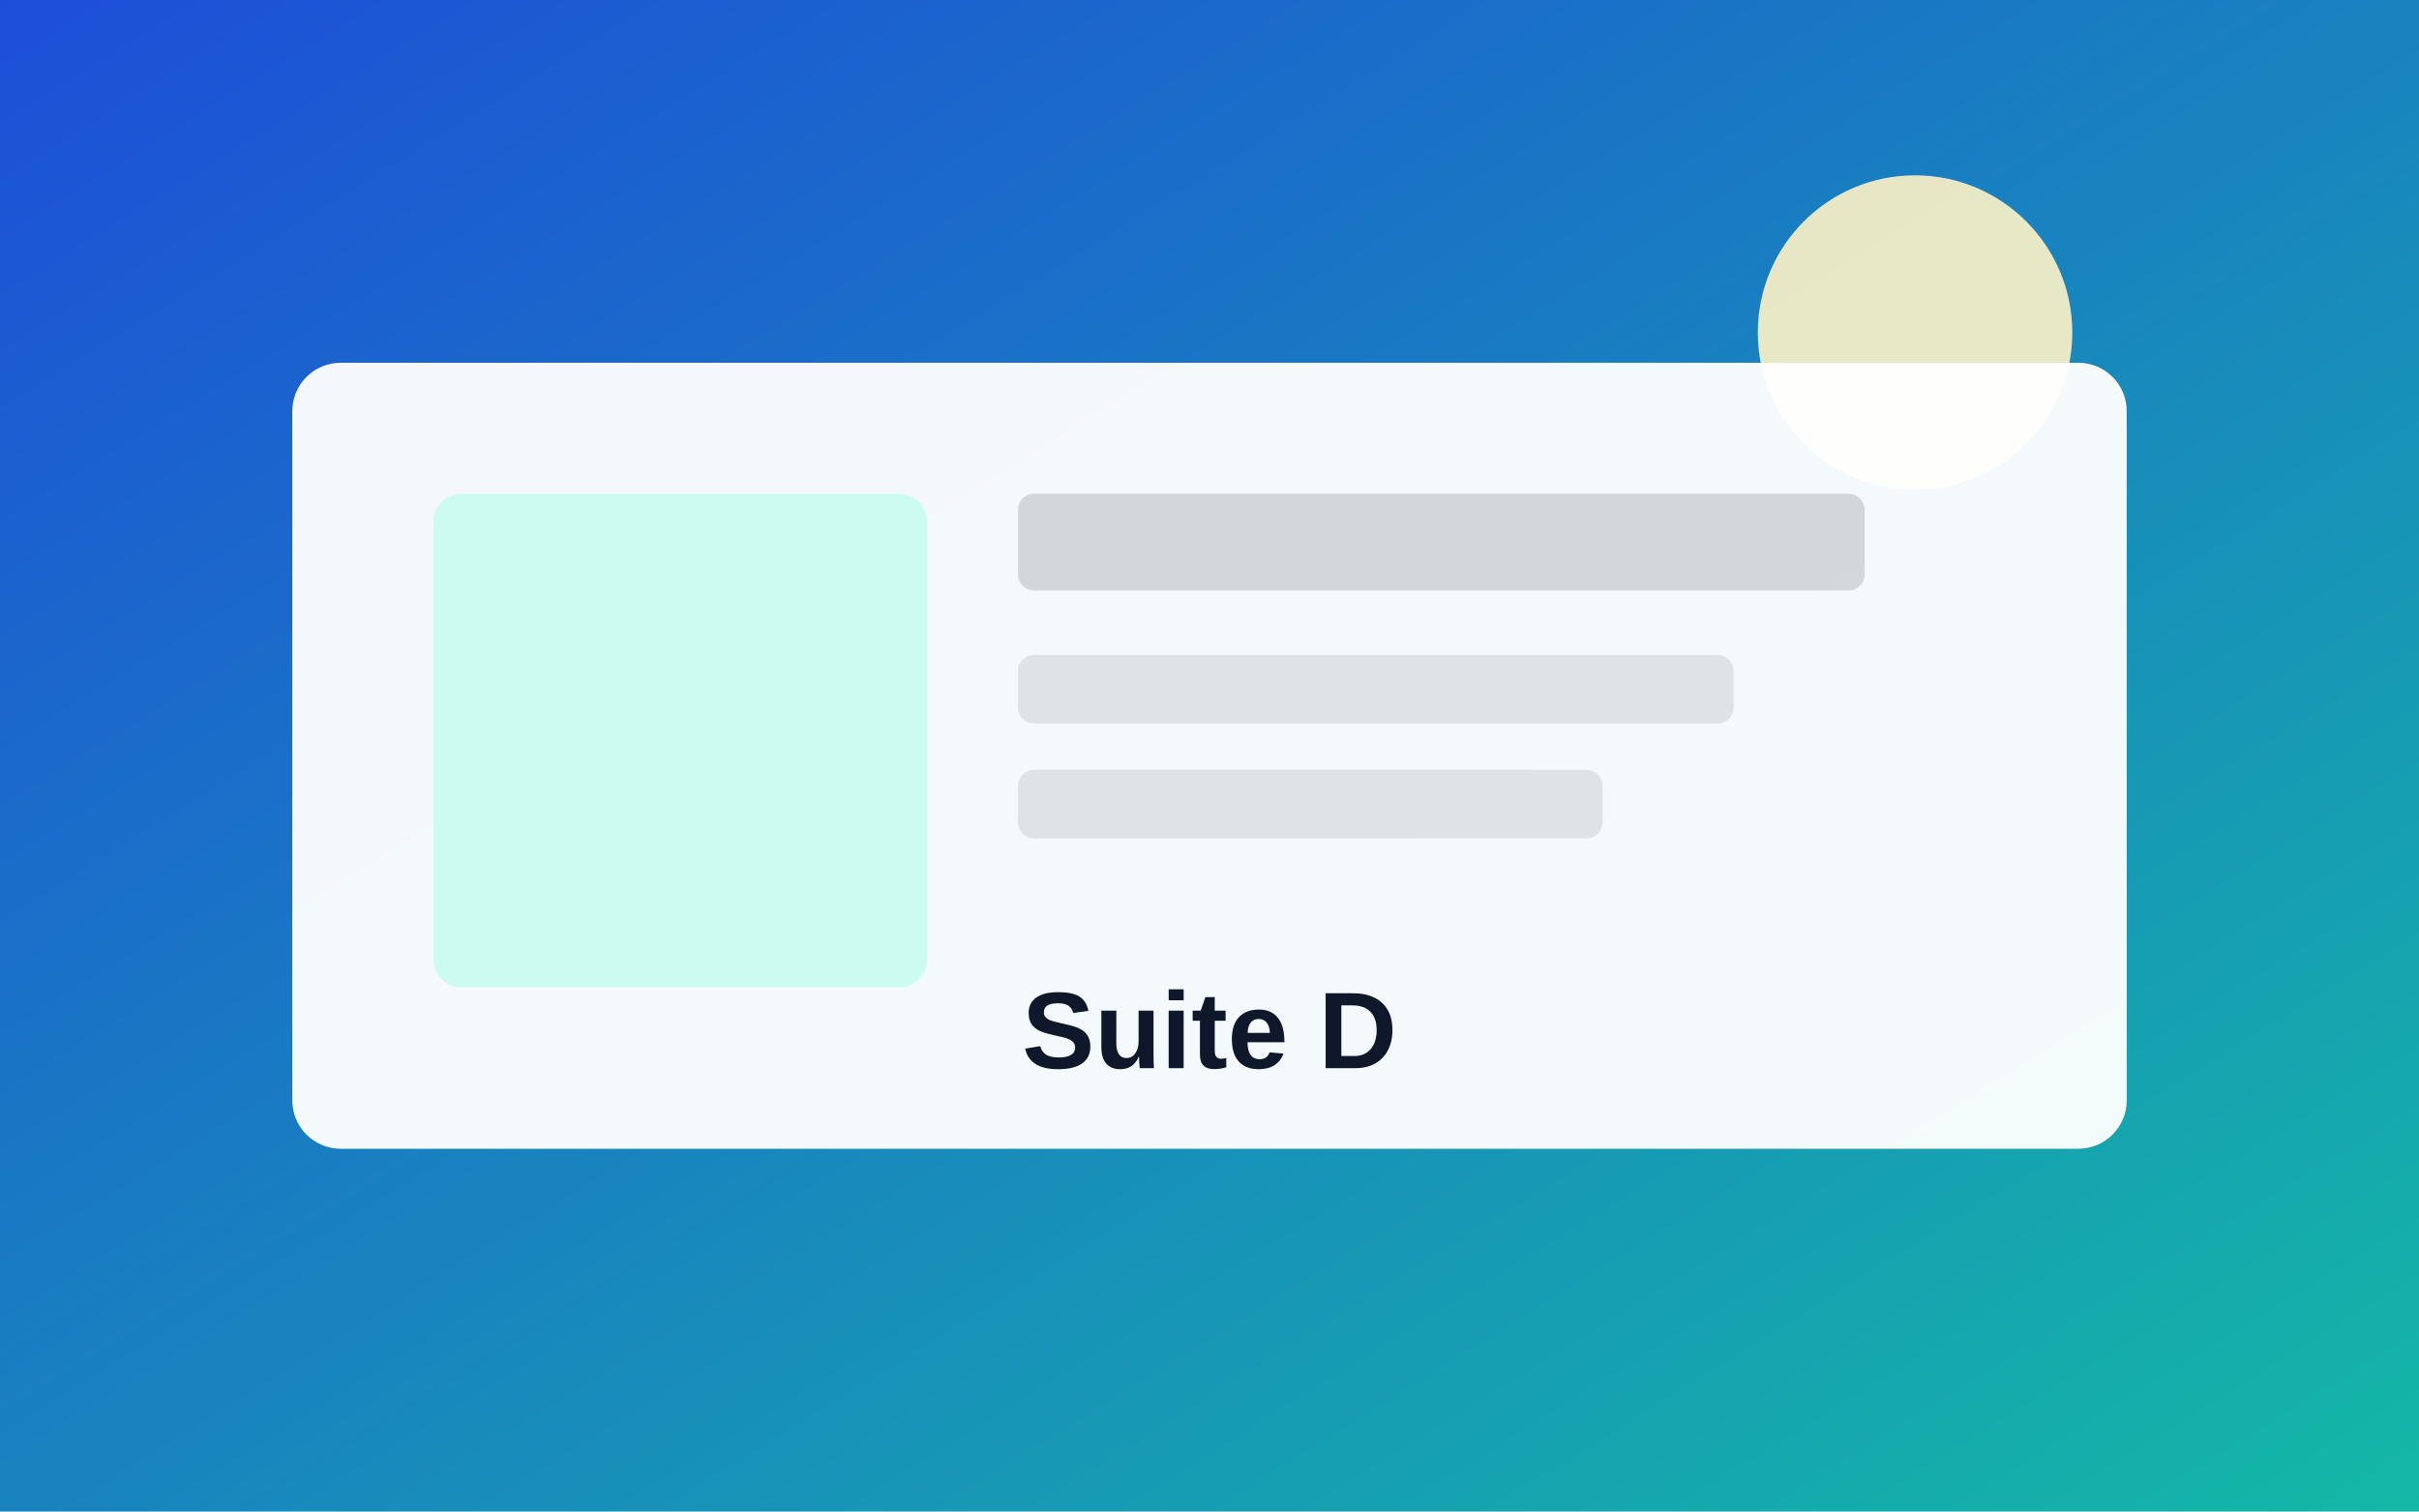
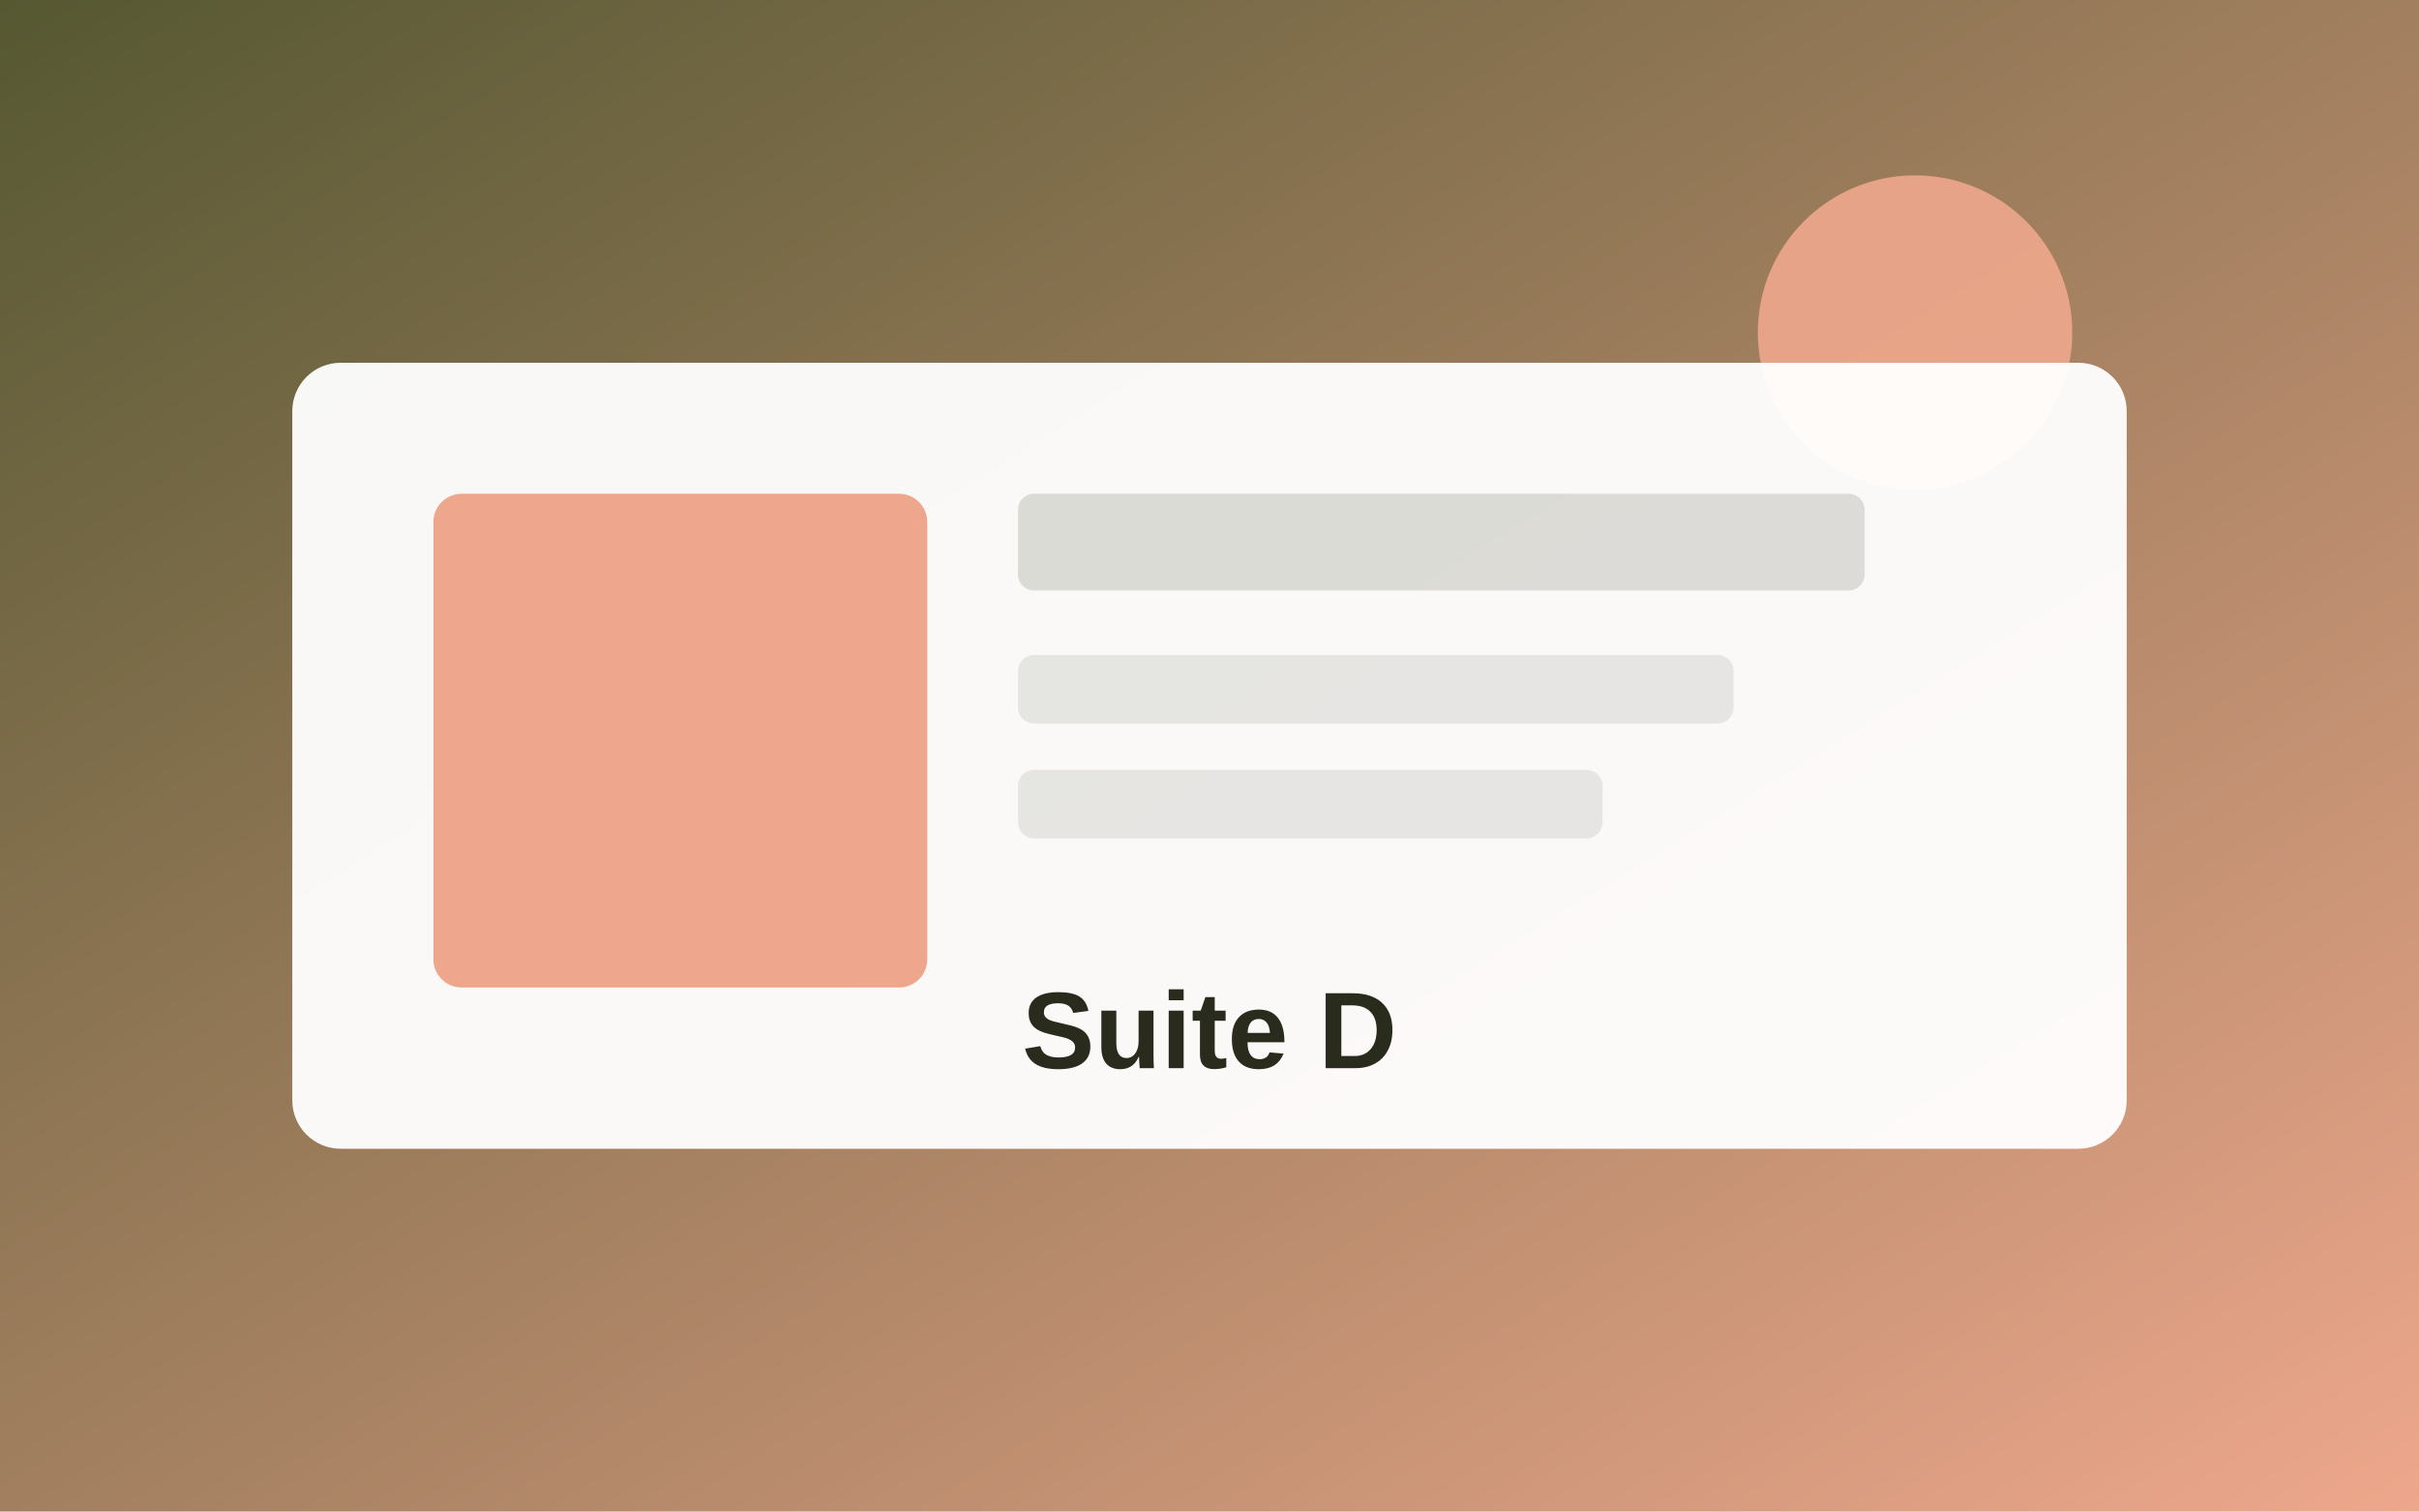
<svg xmlns="http://www.w3.org/2000/svg" width="1200" height="750" viewBox="0 0 1200 750">
  <defs>
    <linearGradient id="bg" x1="0" y1="0" x2="1" y2="1">
-       <stop offset="0" stop-color="#1d4ed8" />
-       <stop offset="1" stop-color="#14b8a6" />
+       <stop offset="0" stop-color="#555832" />
+       <stop offset="1" stop-color="#eea78c" />
    </linearGradient>
  </defs>
  <rect width="1200" height="750" fill="url(#bg)" />
-   <circle cx="950" cy="165" r="78" fill="#fef3c7" opacity="0.9" />
+   <circle cx="950" cy="165" r="78" fill="#eea78c" opacity="0.9" />
  <rect x="145" y="180" width="910" height="390" rx="24" fill="#ffffff" opacity="0.95" />
-   <rect x="215" y="245" width="245" height="245" rx="14" fill="#ccfbf1" />
-   <rect x="505" y="245" width="420" height="48" rx="8" fill="#0f172a" opacity="0.15" />
-   <rect x="505" y="325" width="355" height="34" rx="8" fill="#0f172a" opacity="0.1" />
-   <rect x="505" y="382" width="290" height="34" rx="8" fill="#0f172a" opacity="0.1" />
-   <text x="600" y="530" text-anchor="middle" font-family="Arial, sans-serif" font-size="54" font-weight="700" fill="#0f172a">Suite D</text>
+   <rect x="215" y="245" width="245" height="245" rx="14" fill="#eea78c" />
+   <rect x="505" y="245" width="420" height="48" rx="8" fill="#292c1d" opacity="0.15" />
+   <rect x="505" y="325" width="355" height="34" rx="8" fill="#292c1d" opacity="0.1" />
+   <rect x="505" y="382" width="290" height="34" rx="8" fill="#292c1d" opacity="0.1" />
+   <text x="600" y="530" text-anchor="middle" font-family="Arial, sans-serif" font-size="54" font-weight="700" fill="#292c1d">Suite D</text>
</svg>
